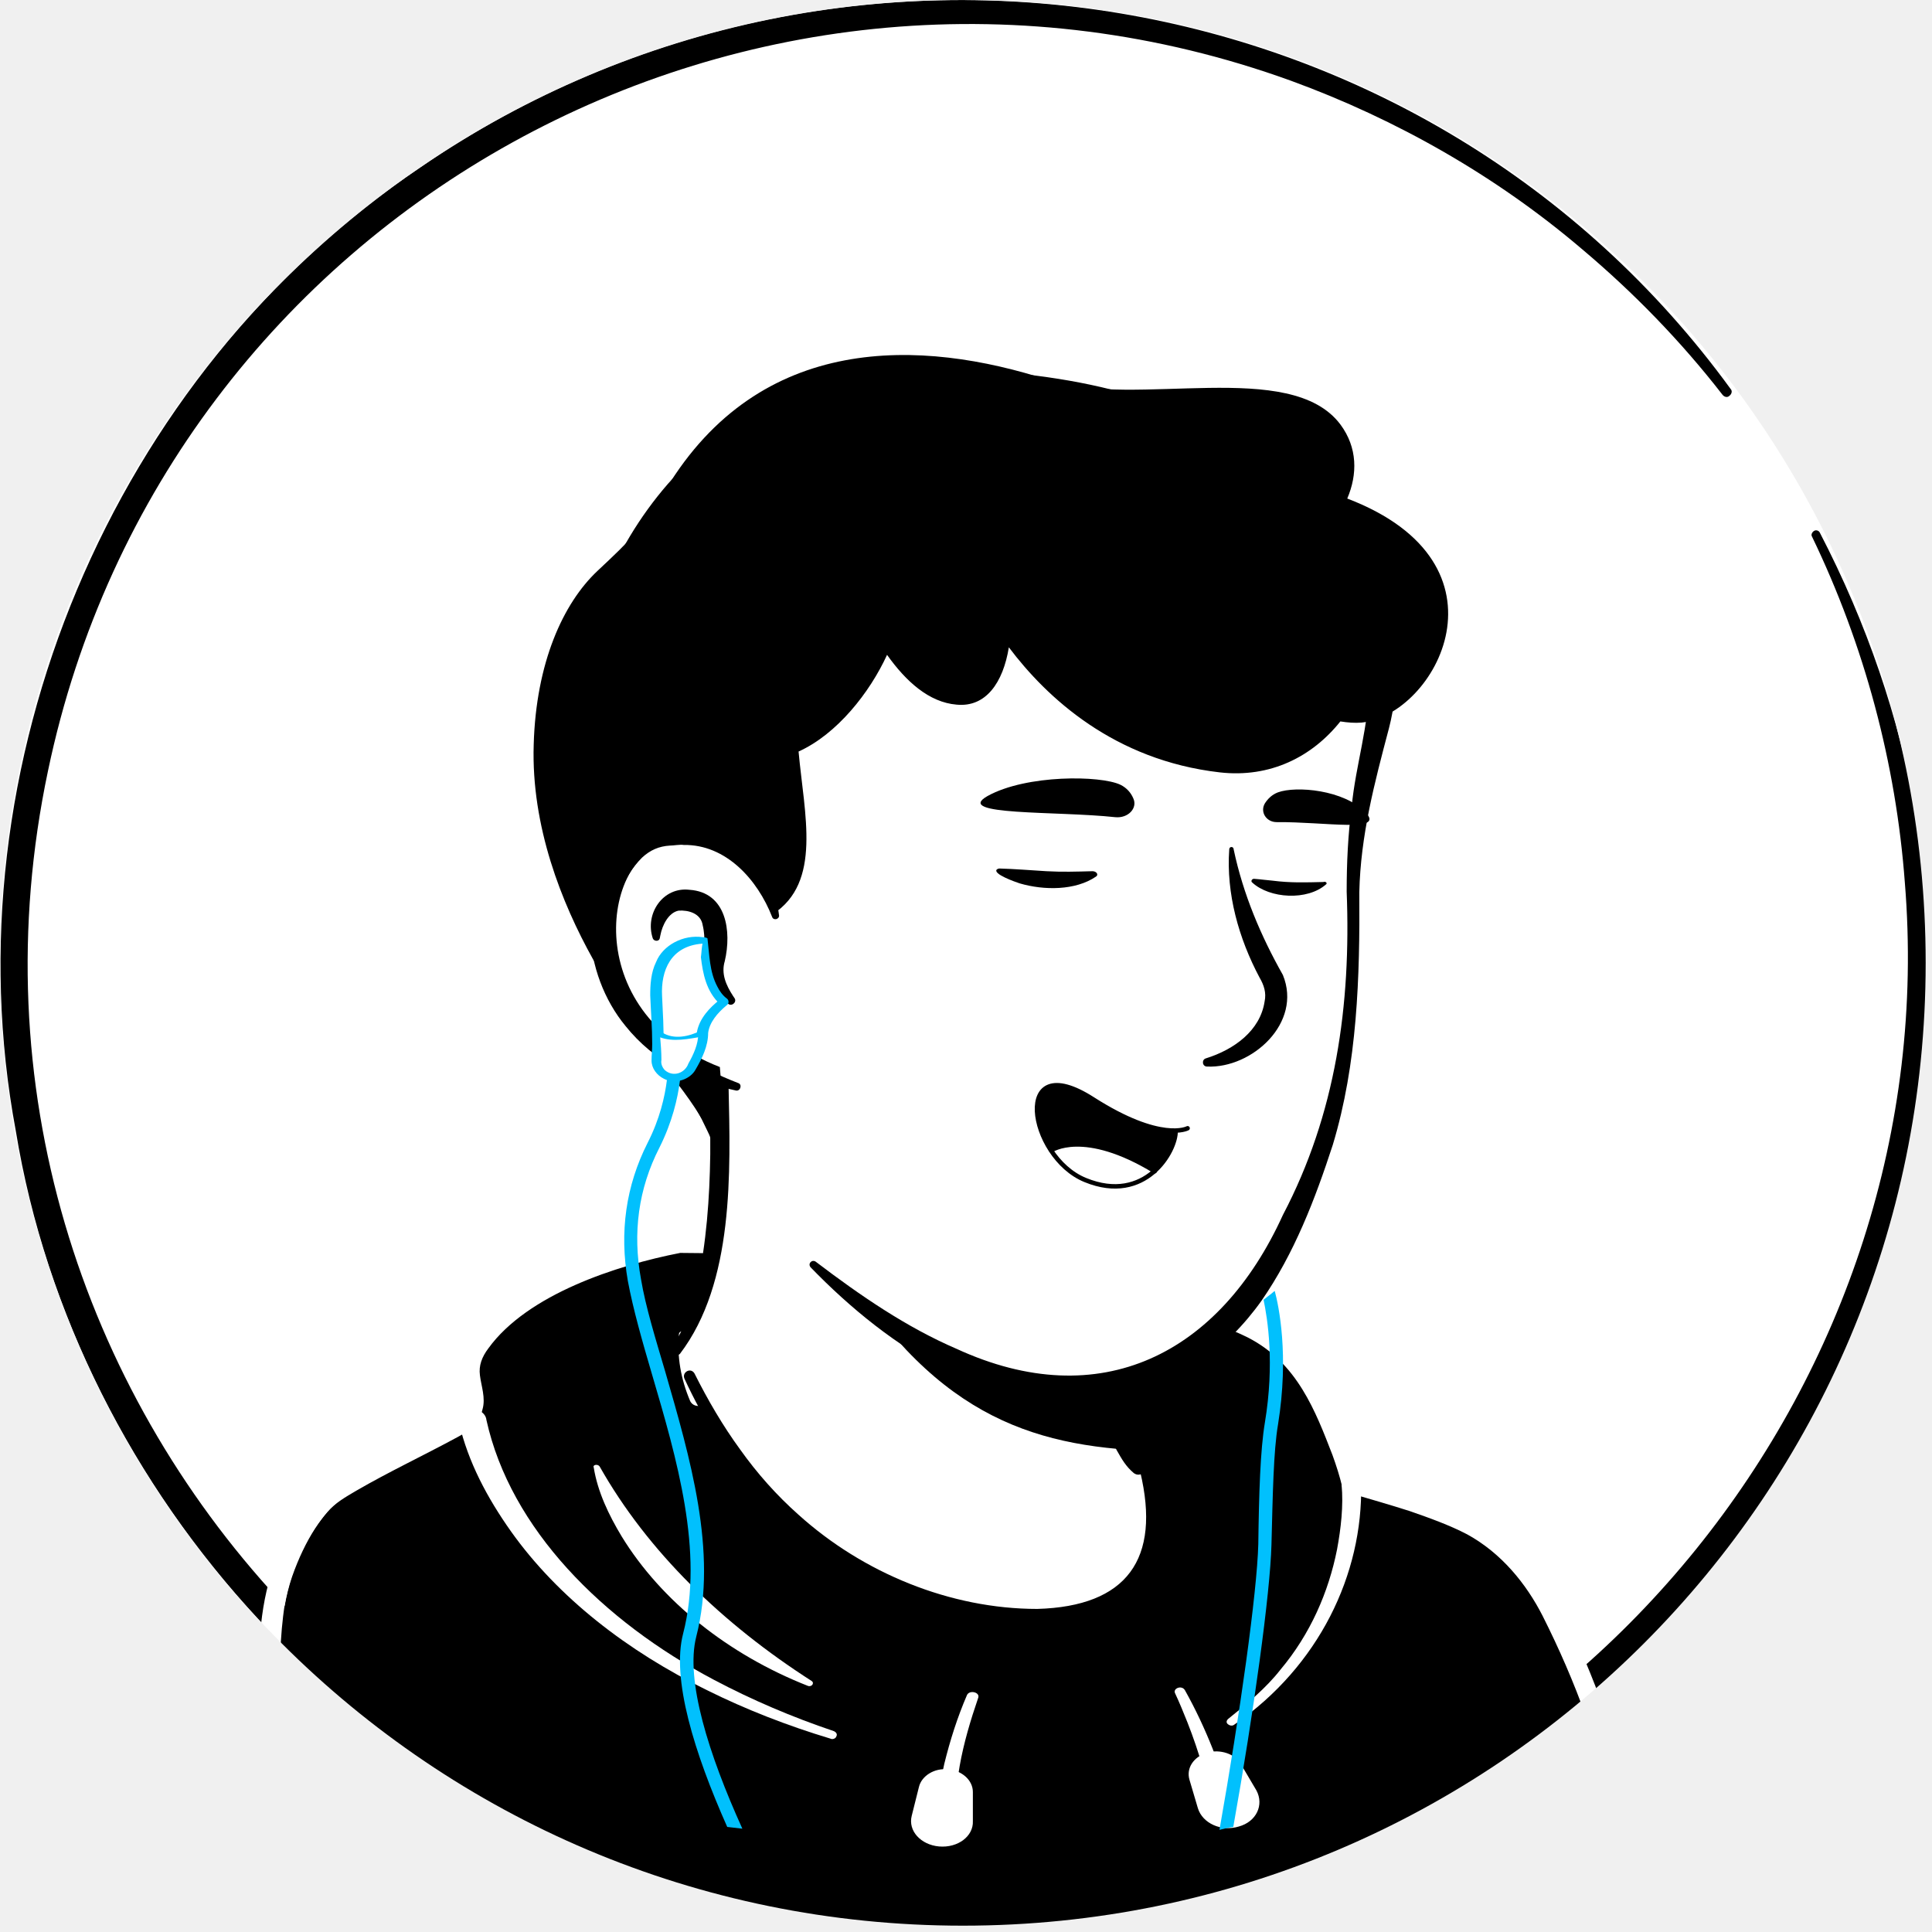
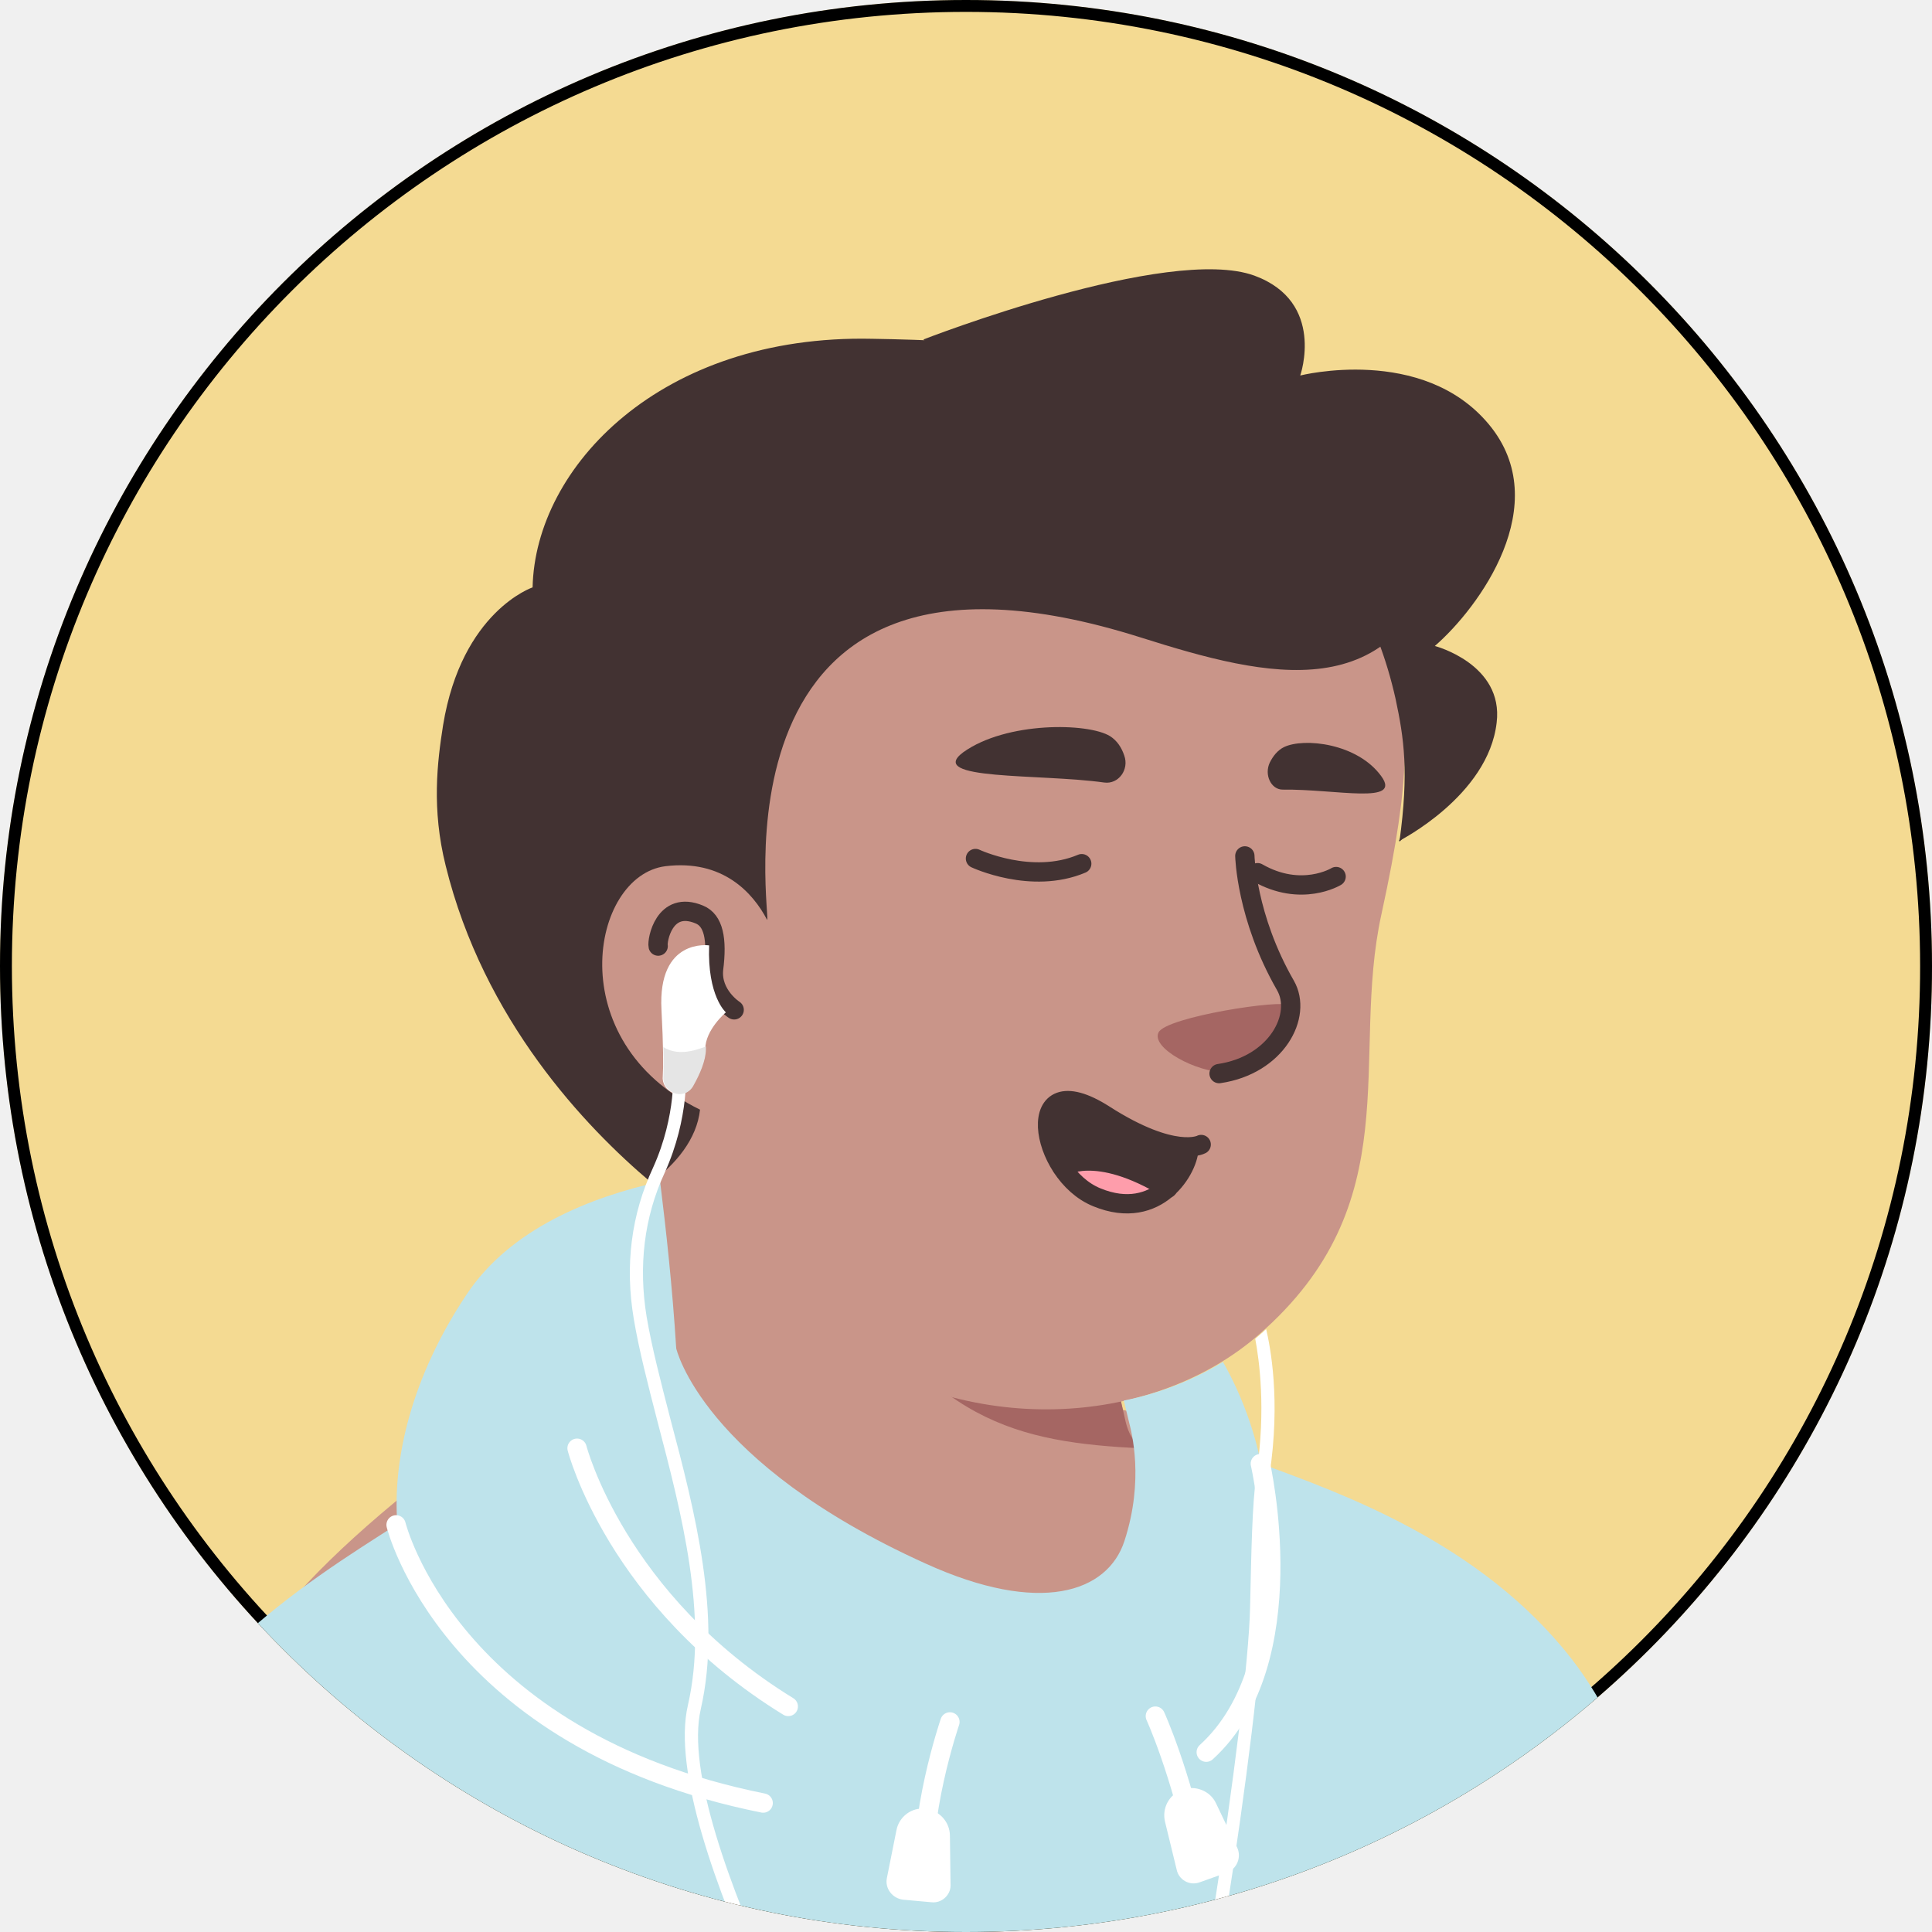
<svg xmlns="http://www.w3.org/2000/svg" width="1300" height="1300" viewBox="0 0 1300 1300" fill="none">
-   <mask id="mask0_410_1383" style="mask-type:alpha" maskUnits="userSpaceOnUse" x="0" y="0" width="1296" height="1296">
-     <path d="M1295.74 647.869C1295.74 1005.68 1005.68 1295.74 647.869 1295.74C290.061 1295.74 0 1005.68 0 647.869C0 290.061 290.061 0 647.869 0C1005.68 0 1295.74 290.061 1295.74 647.869Z" fill="#D9D9D9" />
+   <g filter="url(#filter0_b_26_635)">
+     <path d="M650 1300C290.71 1300 0 1008.86 0 650C0 290.71 291.141 0 650 0C1009.29 0 1300 291.141 1300 650C1300.43 1009.29 1009.29 1300 650 1300Z" fill="#F4DA92" />
+     <path d="M1296 650V650.005C1296.43 1007.08 1007.09 1296 650 1296C292.921 1296 4 1006.65 4 650C4 292.921 293.349 4 650 4C1007.08 4 1296 293.349 1296 650Z" stroke="black" stroke-width="8" />
+   </g>
+   <mask id="mask0_26_635" style="mask-type:alpha" maskUnits="userSpaceOnUse" x="0" y="0" width="1301" height="1300">
+     <path d="M650 1300C290.71 1300 0 1008.86 0 650C0 290.71 291.141 0 650 0C1009.29 0 1300 291.141 1300 650C1300.43 1009.29 1009.29 1300 650 1300Z" fill="#F7C0B5" />
  </mask>
-   <g mask="url(#mask0_410_1383)">
-     <rect width="1300" height="1300" fill="white" />
-     <path d="M1224.38 358.137C1482.25 854.771 1028.95 1415.13 488.562 1278.33C245.98 1218.01 50.98 1007.71 10.621 760.882C-35.261 515.327 75.621 251.503 282.941 112.582C567.157 -82.843 960.98 -17.843 1164.48 261.699C1165.75 262.974 1165.33 265.098 1163.63 266.372C1162.35 267.647 1160.23 267.222 1158.95 265.523C1130.91 229.412 1099.05 196.699 1064.22 167.385C1006.86 118.529 939.738 80.294 868.791 54.379C507.68 -76.471 111.307 141.046 32.288 518.725C-56.928 941.863 302.908 1331.44 731.993 1273.24C1062.94 1231.6 1308.92 926.144 1281.73 593.921C1275.78 513.627 1254.54 434.183 1219.28 361.111C1218.43 359.836 1219.28 358.137 1220.56 357.287C1221.83 356.438 1223.53 356.863 1224.38 358.137Z" fill="black" />
-     <path d="M1093.08 1225.39C1084.76 1171.71 1048.01 1081.38 1025.69 1057.08C1001.19 1030.6 991.121 1022.25 909.293 999.402C904.917 981.264 888.727 935.558 869.473 916.333C840.155 879.696 760.078 871.353 736.011 875.705C736.011 875.705 606.486 837.98 457.271 837.98C410.012 846.686 355.315 864.46 325.559 901.823C305.43 926.49 328.185 934.47 318.12 956.96C315.495 962.764 254.233 991.784 229.291 1009.2C217.914 1016.81 205.224 1036.04 196.472 1061.07C178.969 1112.22 197.785 1182.95 175.906 1244.62C133.898 1363.6 48.57 1399.15 48.57 1399.15H1179.28C1178.41 1398.78 1111.02 1338.57 1093.08 1225.39Z" fill="black" />
-     <path d="M1086.52 1226.12C1077.76 1178.6 1060.26 1131.44 1037.94 1087.19C1027 1065.78 1010.38 1045.11 987.184 1032.41C975.37 1026.25 962.242 1021.53 948.677 1016.81C935.112 1012.46 921.109 1008.47 907.544 1004.48C905.357 1003.76 903.606 1002.3 903.169 1000.49C901.418 993.236 899.23 986.344 896.605 979.089C885.228 949.706 872.975 917.059 839.719 900.01C814.34 887.314 784.146 881.147 754.828 880.059C749.14 880.059 743.014 880.059 737.763 880.785H736.012C735.575 880.785 734.7 880.785 734.262 880.422C713.258 872.079 690.066 867 667.312 861.922C599.049 848.863 527.724 843.422 457.71 843.059C414.827 851.402 354.879 870.991 328.624 907.265C324.248 913.069 322.06 918.873 322.935 925.402C323.811 932.657 326.874 940.638 324.686 948.255C323.81 951.52 322.935 955.147 321.185 958.049C317.684 962.04 311.996 964.579 307.62 967.118C284.866 979.451 261.674 990.334 239.795 1003.03C232.356 1007.38 225.355 1011.37 220.104 1017.54C204.788 1035.68 195.599 1057.44 191.661 1079.21C184.66 1123.46 191.661 1168.44 184.66 1212.7C176.783 1256.95 156.217 1299.76 127.336 1337.48C107.208 1362.87 82.703 1386.45 51.635 1402.77L48.572 1392.62H1179.28L1174.47 1401.69C1161.34 1389.35 1150.84 1375.93 1141.21 1361.78C1111.46 1320.43 1093.95 1273.64 1086.52 1226.12ZM1099.64 1224.67C1104.46 1255.5 1113.65 1285.97 1127.65 1314.99C1141.65 1343.65 1159.15 1371.58 1183.66 1395.16C1187.16 1398.42 1184.1 1404.59 1178.85 1404.23H48.134C44.633 1404.23 41.57 1401.69 41.57 1398.78C41.57 1396.61 42.883 1394.79 45.071 1394.07C52.072 1390.8 59.074 1386.09 65.637 1381.37C122.961 1338.57 158.842 1275.09 170.657 1211.97C180.721 1152.84 161.905 1089 193.849 1032.77C201.288 1019.72 210.477 1005.93 225.355 997.589C252.485 980.902 282.24 968.569 308.933 952.246C309.37 952.246 309.37 951.883 309.37 951.883C308.933 952.246 308.495 952.971 308.495 953.334C311.121 948.255 311.996 943.902 311.121 938.098C309.808 930.844 307.62 921.049 310.683 913.432C311.996 909.079 314.621 905.089 317.247 901.824C348.753 862.647 404.326 845.236 457.273 835.442C472.151 835.804 487.466 833.628 502.344 833.628C522.91 833.628 543.914 836.167 564.48 838.344C623.554 845.961 680.44 859.02 738.638 869.54L734.7 869.177C748.265 867 760.955 868.089 774.082 869.54C858.098 880.059 886.541 910.53 909.295 975.461C911.92 982.716 914.108 989.971 916.296 997.589L911.92 993.236C953.928 1005.57 1001.19 1016.81 1027.88 1049.1C1037.51 1058.89 1044.51 1070.5 1050.63 1082.11C1072.95 1128.54 1090.45 1175.33 1099.64 1224.67Z" fill="white" />
-     <path d="M403.451 986.707C435.832 1044.02 486.154 1092.63 546.103 1131.08C548.291 1132.53 546.103 1135.43 543.478 1134.34C490.093 1113.31 445.022 1077.39 418.329 1033.86C409.578 1019.35 402.139 1003.76 399.513 987.433C398.638 985.619 402.139 984.894 403.451 986.707Z" fill="white" />
-     <path d="M915.86 998.678C917.172 1059.26 887.417 1121.29 830.531 1160.46C829.219 1161.55 827.468 1161.19 826.155 1160.1C824.843 1159.01 825.28 1157.56 826.593 1156.47C839.283 1146.31 851.973 1135.8 861.6 1123.46C881.728 1099.52 893.981 1071.23 899.669 1042.57C902.295 1028.42 904.045 1013.19 902.732 999.04C902.295 992.148 915.422 991.423 915.86 998.678Z" fill="white" />
-     <path d="M658.123 1142.69C648.059 1172.07 639.745 1203.99 644.558 1234.46C645.871 1241.35 633.181 1243.17 631.43 1235.91C629.243 1219.23 631.868 1202.9 635.369 1186.94C639.307 1170.98 644.12 1155.75 650.684 1140.51C652.434 1136.88 659.873 1138.7 658.123 1142.69Z" fill="white" />
-     <path d="M797.274 1137.25C811.714 1163 821.779 1189.84 829.655 1217.05C830.53 1219.95 828.342 1222.85 824.842 1223.58C821.341 1224.3 817.84 1222.49 816.965 1219.59C812.589 1199.28 806.901 1178.96 799.024 1159.01C796.399 1152.48 793.773 1145.95 790.71 1139.42C788.96 1136.16 795.086 1133.62 797.274 1137.25Z" fill="white" />
-     <path d="M327.311 955.51C343.502 1028.78 405.638 1090.81 480.465 1130.35C505.845 1143.78 532.975 1155.38 560.98 1164.81C562.73 1165.54 563.605 1166.99 562.73 1168.44C562.293 1169.89 560.105 1170.62 558.792 1169.89C529.912 1161.19 501.906 1150.3 475.651 1137.25C422.267 1111.13 375.445 1074.85 343.939 1030.6C327.749 1007.75 315.059 983.805 308.933 957.687C308.058 953.334 311.558 949.344 316.809 948.618C321.623 947.53 326.874 950.795 327.311 955.51Z" fill="white" />
-     <path d="M631.866 1242.44C619.614 1241.35 610.862 1231.92 613.488 1221.77L618.301 1202.54C620.052 1194.92 628.803 1189.48 637.992 1190.57C647.182 1191.29 654.621 1197.82 654.621 1205.8V1225.39C655.058 1235.55 644.556 1243.53 631.866 1242.44Z" fill="white" />
-     <path d="M833.593 1229.02C821.779 1232.65 809.089 1226.84 806.026 1216.69L800.337 1197.46C798.149 1189.84 802.963 1182.23 812.152 1179.32C820.903 1176.78 830.968 1180.05 834.906 1186.94L845.408 1204.72C850.659 1214.51 845.408 1225.76 833.593 1229.02Z" fill="white" />
-     <path d="M263.424 1398.78C263.424 1398.78 259.486 1317.89 246.359 1296.13" stroke="white" stroke-width="5.126" stroke-miterlimit="10" stroke-linecap="round" stroke-linejoin="round" />
-     <path d="M1035.76 1218.14C1035.76 1218.14 1060.26 1332.04 1050.63 1398.78" stroke="white" stroke-width="5.126" stroke-miterlimit="10" stroke-linecap="round" stroke-linejoin="round" />
-     <path d="M464.273 942.452C458.147 927.942 455.521 913.069 456.834 897.834C456.834 896.383 458.147 895.658 459.897 895.658C461.21 895.658 462.522 896.746 462.522 897.834C463.835 911.619 468.649 925.766 476.525 937.736C480.463 944.991 467.336 949.707 464.273 942.452Z" fill="white" />
-     <path d="M760.078 961.677C747.825 938.824 717.632 927.216 690.94 919.236C674.312 914.883 655.933 911.618 638.43 909.442C595.984 904.001 536.036 895.657 493.59 892.03C493.153 892.03 493.153 891.305 493.59 891.305C505.843 890.216 518.095 890.216 530.347 890.216C567.104 890.942 603.861 894.207 640.18 898.922C676.5 903.638 715.444 912.706 743.012 934.471C751.764 942.089 759.64 950.795 761.828 961.314C762.266 962.403 760.515 962.765 760.078 961.677Z" fill="white" />
-     <path d="M774.447 1041.4C765.526 1085.16 707.748 1111.5 610.46 1071.99C509.349 1031.2 465.591 933.915 454.545 905.026C514.447 792.869 472.813 715.124 472.813 715.124C610.885 703.229 731.539 864.667 731.539 864.667L750.232 944.536C751.931 951.333 755.33 957.281 760.428 961.529C769.349 977.248 779.97 1013.36 774.447 1041.4Z" fill="white" />
-     <path d="M452.423 906.301C460.495 893.98 465.593 879.536 468.992 865.516C475.364 836.203 477.489 806.464 477.913 776.725V765.68C476.639 754.634 472.815 743.163 468.567 732.967C463.044 719.373 483.011 710.876 489.384 724.471C490.234 726.17 490.234 729.144 490.234 730.843C491.508 788.621 494.057 862.967 457.521 910.974C454.972 913.523 449.874 909.699 452.423 906.301Z" fill="black" />
-     <path d="M736.213 863.817C742.585 867.641 744.709 872.739 745.559 877.837C748.108 888.033 747.258 899.079 749.807 909.7C751.932 919.896 758.304 929.667 760.004 940.288C762.128 951.334 768.5 974.7 771.049 986.17C771.899 988.719 770.2 991.693 767.226 992.118C765.526 992.543 764.252 992.118 762.977 991.268C757.455 986.595 754.906 981.922 751.507 975.974C745.984 965.778 742.16 956.432 738.762 944.961C735.788 934.765 737.062 923.719 734.513 913.098C732.389 902.902 726.441 893.131 724.317 882.51C723.043 877.412 722.618 871.889 726.441 865.517C728.99 862.968 733.239 862.118 736.213 863.817Z" fill="black" />
-     <path d="M766.802 975.974C685.659 971.725 619.384 946.235 554.809 831.104C609.188 879.111 673.338 897.379 740.887 905.876L749.809 944.961C751.508 951.758 761.704 971.725 766.802 975.974Z" fill="black" />
-     <path d="M763.405 960.255C777.85 987.444 786.347 1021.43 777.425 1051.59C770.628 1072.84 751.085 1088.56 729.843 1094.5C680.562 1107.67 623.634 1086.86 579.876 1063.49C525.922 1033.33 485.987 982.771 460.497 927.542C458.798 923.294 464.745 919.895 467.294 924.144C476.216 941.987 486.412 959.405 497.882 975.124C509.353 991.268 522.523 1006.14 537.392 1019.31C580.726 1058.39 639.353 1082.61 697.981 1082.61C758.307 1080.91 781.249 1049.05 767.229 990.418C765.105 981.072 761.706 971.301 757.033 963.229C754.484 959.83 760.856 956.006 763.405 960.255Z" fill="black" />
-     <path d="M927.815 450.026C935.463 485.712 909.972 523.948 909.972 619.111C909.972 716.399 892.129 822.183 818.632 895.68C755.332 958.98 682.685 956.431 597.293 889.732C585.397 880.386 543.763 848.948 533.142 838.327C520.822 826.007 514.025 817.085 508.077 807.739C502.979 799.242 504.253 749.961 497.031 738.49C478.338 707.477 474.515 741.039 450.299 713.85C416.737 677.314 376.378 603.817 396.345 473.817C428.632 263.098 595.593 238.458 719.221 261.824C843.698 285.614 907.423 356.137 927.815 450.026Z" fill="white" />
-     <path d="M471.541 751.66C461.77 735.516 449.449 721.072 437.979 706.202C426.508 690.484 417.162 673.915 409.515 656.072C366.181 551.137 372.554 413.915 449.449 325.549C502.129 265.222 585.397 245.255 661.868 249.503C738.338 254.176 817.783 273.719 874.286 328.948C906.998 360.81 927.815 403.294 937.162 447.477C940.136 461.497 938.011 476.791 934.613 489.961C924.842 526.921 915.495 562.183 914.645 600.418C915.07 657.346 913.371 715.549 896.802 770.353C884.907 806.889 870.887 843.425 848.796 875.287C825.855 907.575 791.443 933.49 751.933 941.137C672.489 957.281 598.142 907.15 545.462 852.771C543.338 850.222 546.312 847.248 548.861 848.948C579.024 871.889 610.038 893.131 643.6 907.575C740.462 952.183 820.757 910.974 863.24 817.51C898.926 749.536 909.123 676.039 906.149 599.993C906.149 580.876 906.998 561.758 909.547 542.64C912.096 515.026 921.443 487.412 921.018 460.222C913.796 416.039 893.404 373.555 862.815 340.843C790.168 263.948 650.822 241.431 553.109 276.268C437.979 317.052 406.966 433.033 400.593 543.915C396.345 610.189 415.887 675.189 466.018 720.647L485.985 741.464C492.783 750.81 478.338 761.856 471.541 751.66Z" fill="black" />
-     <path d="M521.672 616.562C521.672 616.562 508.502 552.837 446.476 560.484C392.946 567.281 374.253 695.582 495.757 731.268" fill="white" />
-     <path d="M490.234 675.614C480.462 670.092 473.665 660.745 473.24 649.275C473.665 640.778 474.94 631.007 472.815 622.51C471.541 614.438 463.044 612.314 456.672 612.739C449.874 614.013 445.626 622.51 444.351 629.307C444.351 629.732 443.926 631.007 443.926 631.431C443.502 633.556 440.103 633.556 439.253 631.431C433.73 614.863 446.051 596.595 463.894 598.719C488.959 600.418 492.358 626.758 487.685 646.726C485.136 655.222 488.534 662.869 493.208 670.092L494.057 671.366C496.181 673.915 492.783 677.314 490.234 675.614Z" fill="black" />
-     <path d="M830.103 571.529C836.475 601.693 848.371 629.732 863.24 656.072C876.41 688.359 842.423 718.947 812.26 717.673C808.861 717.673 808.436 713 811.41 712.15C830.528 706.202 847.946 693.457 850.92 673.915C852.194 667.967 850.495 662.869 847.521 657.771C833.502 631.431 825.005 601.268 827.129 571.529C827.129 569.405 830.103 569.405 830.103 571.529Z" fill="black" />
-     <path d="M519.549 616.987C509.778 591.921 488.536 568.13 460.072 568.555C457.523 568.13 453.275 568.98 450.726 568.98C443.503 569.405 437.556 571.954 432.033 577.052C404.843 604.241 409.517 652.248 431.608 682.411C439.255 693.032 449.026 702.379 460.072 710.026C471.118 717.673 483.438 723.621 496.608 728.719C499.582 729.568 498.307 734.241 495.334 733.817C466.869 727.869 439.68 713.849 420.987 690.483C392.098 655.647 386.15 597.444 420.562 563.457C428.209 556.66 438.83 551.562 449.451 551.562C452.85 551.562 457.948 550.712 461.347 551.562C479.19 552.411 496.183 561.333 507.229 575.353C517 587.248 522.523 601.692 524.222 616.137C524.222 618.686 520.399 619.536 519.549 616.987Z" fill="black" />
-     <path d="M906.544 335.455C913.503 319.095 913.502 301.176 901.904 285.594C868.27 240.797 764.274 274.687 706.284 255.989C619.299 227.552 511.437 224.046 448.034 329.223C432.184 355.712 424.452 363.113 402.029 384.148C378.833 405.963 360.663 446.086 359.116 501.011C355.637 611.252 441.462 707.079 441.462 707.079C445.715 712.922 449.581 717.986 453.06 722.271C483.988 759.667 493.653 831.733 484.375 717.986C388.111 680.59 405.508 571.908 452.287 566.065C501.772 559.832 517.236 604.24 519.942 615.147C553.19 593.722 541.205 548.146 537.339 505.686C563.242 493.999 585.278 465.952 596.876 440.632C609.634 458.551 625.098 472.574 643.655 474.133C663.371 476.08 674.969 459.33 678.835 435.568C704.351 469.458 749.583 511.529 820.718 519.709C854.739 523.604 882.961 509.191 901.904 485.429C906.93 486.208 911.569 486.598 916.209 486.208C966.08 481.144 1021.75 379.474 906.544 335.455Z" fill="black" />
-     <path d="M791.044 760.457C791.469 767.255 786.371 779.15 777.024 787.647C729.018 758.333 707.351 773.627 707.351 773.627C690.358 747.712 694.181 712.451 735.39 739.215C763.854 757.908 781.697 760.882 791.044 760.457Z" fill="black" />
-     <path d="M776.599 788.072C766.403 796.993 751.109 802.516 730.292 794.019C720.521 790.196 712.874 782.549 706.926 774.052C707.351 774.052 728.593 758.758 776.599 788.072Z" fill="white" />
-     <path d="M799.116 759.183C799.116 759.183 781.273 768.954 735.39 739.64C680.586 704.379 691.632 778.3 730.292 794.019C770.652 810.588 791.469 774.477 791.044 760.882" stroke="black" stroke-width="3" stroke-miterlimit="10" stroke-linecap="round" stroke-linejoin="round" />
-     <path d="M707.353 774.052C707.353 774.052 729.02 758.758 777.026 788.072" stroke="black" stroke-width="3" stroke-miterlimit="10" stroke-linecap="round" stroke-linejoin="round" />
-     <path d="M474.276 632.996C474.276 632.996 438.852 628.251 441.509 672.539C442.837 695.078 442.837 707.336 442.394 713.663C441.951 718.013 445.051 721.967 449.479 723.549C454.793 725.526 460.549 723.549 463.206 718.804C467.192 712.477 471.62 703.777 471.62 696.66C471.62 684.797 485.79 674.121 485.79 674.121C485.79 674.121 472.948 664.235 474.276 632.996Z" fill="white" />
-     <path d="M472.948 634.183C472.948 634.578 473.391 634.974 473.834 634.974C473.834 634.974 473.834 634.974 473.391 634.974H472.505C451.25 636.555 444.608 653.163 445.494 670.167C445.937 681.238 446.822 692.31 446.379 702.987C447.265 708.918 443.28 716.827 449.922 719.99C453.907 721.967 459.221 720.386 460.992 716.431C464.977 709.314 468.963 702.196 468.963 694.287C470.734 685.193 477.376 678.075 484.461 672.539V675.703C475.162 667.003 472.948 655.14 471.62 644.069C472.062 641.301 472.062 636.951 472.948 634.183ZM476.048 631.415C477.376 642.487 477.376 653.954 482.69 663.84C484.018 666.608 486.232 669.771 488.889 671.748C490.66 672.935 490.66 675.307 488.889 676.493C482.69 681.634 477.376 687.961 476.491 695.078C476.491 703.778 472.505 712.082 468.077 719.595C464.535 726.317 454.35 729.876 446.822 725.921C441.951 723.549 438.409 718.804 438.409 713.663C438.409 709.709 438.852 706.546 438.852 702.591C438.852 691.52 437.966 680.843 437.523 669.771C437.523 662.654 437.966 654.35 441.508 647.232C445.937 636.16 459.664 628.647 472.948 630.624C474.276 630.624 475.605 631.02 476.048 631.415Z" fill="#01C0FD" />
-     <path d="M468.52 1101.18C483.133 1044.24 464.092 980.18 447.708 923.238C441.066 900.699 434.423 879.346 431.324 860.761C425.567 829.523 429.553 799.866 443.723 772.186C460.992 737.784 458.335 708.523 458.335 707.336L449.479 708.127C449.479 708.523 452.136 736.993 435.752 769.023C421.139 797.889 416.711 829.127 422.468 861.948C426.01 880.928 432.209 902.676 438.852 925.216C455.236 980.97 473.834 1044.24 459.664 1099.2C451.693 1129.65 467.191 1179.47 489.332 1229.3C492.874 1229.69 495.974 1230.09 499.517 1230.48C476.933 1180.66 460.992 1130.44 468.52 1101.18Z" fill="#01C0FD" />
-     <path d="M442.837 695.474C443.28 704.173 442.837 710.105 442.837 713.664C442.394 718.013 445.494 721.968 449.922 723.549C455.235 725.526 460.992 723.549 463.649 718.804C467.634 712.477 472.062 703.778 472.062 696.66C472.062 696.265 472.062 695.474 472.062 695.079C463.206 698.242 452.579 700.615 442.837 695.474Z" fill="white" />
-     <path d="M444.165 697.056C444.608 702.592 445.051 707.732 445.051 713.268C444.608 715.641 445.494 718.013 447.265 719.99C453.021 725.131 460.992 721.967 463.206 715.641C466.749 709.314 469.848 702.592 469.848 695.474L472.948 697.451C463.206 699.033 453.021 701.405 443.722 697.847C443.722 697.847 444.165 697.451 444.165 697.056ZM441.951 693.497C442.837 693.497 444.608 693.892 445.494 694.683C453.464 699.824 463.649 697.451 471.619 693.497C472.948 692.706 475.162 693.892 474.719 695.474C474.276 704.569 470.291 713.268 464.977 721.177C460.106 727.108 449.922 727.503 444.165 722.363C441.508 719.99 440.18 716.036 440.623 712.873C440.623 706.15 441.508 699.824 441.951 693.497Z" fill="#01C0FD" />
-     <path d="M859.964 958.431C867.492 911.771 860.407 878.556 857.75 868.67C856.422 869.461 855.536 870.647 854.208 871.438C852.879 872.624 851.551 873.415 850.223 874.601C852.879 887.255 857.75 917.307 851.108 957.245C848.008 975.83 847.123 1005.09 846.68 1039.1C845.794 1071.92 834.281 1153.77 820.554 1231.27C823.654 1230.48 826.754 1229.69 829.853 1229.3C843.58 1152.58 854.651 1072.31 855.536 1039.49C856.422 1005.49 856.865 976.621 859.964 958.431Z" fill="#01C0FD" />
-     <path d="M750.391 549.859C759.018 550.768 765.685 543.8 762.547 537.136C760.979 533.5 758.234 530.168 753.92 528.047C740.587 521.686 690.783 521.08 664.508 535.621C640.979 548.95 711.175 545.618 750.391 549.859Z" fill="black" />
-     <path d="M859.018 553.192C851.959 553.192 847.645 546.224 851.175 540.468C853.135 537.439 855.881 534.712 859.802 533.197C871.959 528.653 904.508 531.38 919.018 546.83C931.959 560.462 891.567 552.889 859.018 553.192Z" fill="black" />
-     <path d="M737.451 589.847C723.726 599.238 702.549 599.238 686.079 594.391C683.333 593.482 667.647 588.029 670.784 585C671.177 584.697 671.961 584.394 672.353 584.394C683.333 584.697 693.529 585.606 704.118 586.212C714.706 586.818 724.118 586.515 735.098 586.212C737.843 586.212 739.412 588.635 737.451 589.847Z" fill="black" />
-     <path d="M892.351 594.998C879.802 606.206 854.312 604.692 842.547 593.786C841.371 592.877 842.547 591.059 844.116 591.362C848.43 591.665 852.351 592.271 856.273 592.574C868.037 594.089 877.841 593.786 890.39 593.483C892.351 592.877 893.135 594.392 892.351 594.998Z" fill="black" />
+   <g mask="url(#mask0_26_635)">
+     <path d="M1012.27 1197.33C1009.23 1199.5 1005.77 1201.66 1002.73 1203.83C999.265 1206 996.232 1208.16 992.765 1209.9C989.732 1211.63 987.132 1213.36 984.099 1215.1C983.665 1215.53 983.232 1215.53 982.799 1215.96C972.832 1222.03 962.432 1227.66 952.032 1232.86C948.999 1234.6 945.532 1236.33 942.499 1237.63C942.499 1237.63 942.065 1238.06 941.632 1238.06C938.165 1239.8 934.699 1241.53 931.232 1243.26C924.299 1246.73 916.932 1249.76 909.999 1252.8C906.532 1254.53 902.632 1255.83 899.165 1257.13C895.699 1258.43 891.799 1260.16 888.332 1261.46C884.865 1262.76 880.965 1264.5 877.499 1265.8C877.499 1265.8 877.499 1265.8 877.065 1265.8C873.599 1267.1 869.699 1268.4 866.232 1269.7C858.432 1272.3 850.199 1274.9 842.399 1277.5C839.799 1278.36 836.765 1279.23 834.165 1280.1C825.932 1282.7 817.699 1284.86 809.465 1286.6C806.432 1287.46 803.399 1287.9 799.932 1288.76C792.132 1290.5 783.899 1292.23 776.099 1293.96C774.365 1294.4 773.065 1294.4 771.332 1294.83C768.732 1295.26 765.699 1295.7 763.099 1296.13C759.199 1296.56 755.732 1297.43 751.832 1297.86C750.099 1298.3 748.365 1298.3 746.632 1298.73C744.465 1299.16 741.865 1299.6 739.265 1299.6C732.332 1300.46 724.965 1301.33 718.032 1302.2C715.865 1302.63 713.265 1302.63 711.099 1303.06H710.665C707.632 1303.5 704.599 1303.5 701.565 1303.93C698.532 1304.36 695.499 1304.36 692.465 1304.36C690.732 1304.36 688.565 1304.8 686.832 1304.8C683.365 1304.8 680.332 1305.23 677.299 1305.23C672.965 1305.23 669.065 1305.66 664.732 1305.66C660.399 1305.66 656.499 1305.66 652.165 1305.66C649.132 1305.66 646.099 1305.66 643.065 1305.66C460.632 1303.06 295.965 1225.5 178.965 1102.43C178.965 1102.43 178.965 1102 178.532 1102C191.965 1075.56 241.799 1027.9 293.799 988.465C359.665 938.632 452.832 907.865 452.832 907.865C452.832 907.865 513.932 897.898 740.565 945.132C913.465 981.532 987.132 1129.3 1012.27 1197.33Z" fill="#C99589" />
+     <path d="M788.665 1065.16C779.565 1109.8 720.632 1136.23 621.399 1096.36C499.632 1046.96 452.832 907.865 452.832 907.865C446.332 808.198 431.166 722.832 431.166 722.832C571.999 710.698 738.399 875.365 738.399 875.365L757.466 956.832C759.199 963.765 762.665 969.832 767.865 974.165C776.965 989.765 794.732 1036.56 788.665 1065.16Z" fill="#C99589" />
+     <path d="M767.865 974.599C685.098 970.265 623.998 958.132 558.565 840.699C614.032 889.665 679.465 908.299 748.365 916.965L757.465 956.832C759.198 964.199 762.665 970.265 767.865 974.599Z" fill="#A56663" />
+     <path d="M939.032 452.432C946.832 488.832 950.732 518.298 929.499 615.365C908.265 712.432 948.998 809.498 846.732 898.332C777.832 958.132 657.365 969.398 561.165 903.965C528.665 881.865 498.765 851.098 474.499 810.798C455.432 779.165 433.332 749.265 408.632 721.965C374.399 684.698 333.232 609.732 353.599 477.132C386.532 261.332 600.165 236.632 726.265 260.465C852.365 284.298 917.799 356.232 939.032 452.432Z" fill="#C99589" />
+     <path d="M524.332 621.865C524.332 621.865 510.898 556.865 447.632 564.665C393.032 571.598 373.965 702.465 497.898 738.865" fill="#C99589" />
+     <path d="M493.999 679.498C493.999 679.498 478.399 669.532 480.132 652.198C482.732 631.832 480.132 619.265 470.599 615.365C446.766 605.398 441.999 633.132 442.866 636.598" stroke="#423232" stroke-width="13" stroke-miterlimit="10" stroke-linecap="round" stroke-linejoin="round" />
+     <path d="M824.631 721.532C824.631 721.532 841.098 722.398 856.698 703.765C865.365 693.365 872.731 680.365 867.965 676.465C863.198 672.132 784.765 684.265 779.565 694.665C774.365 705.065 804.698 721.532 824.631 721.532Z" fill="#A56663" />
+     <path d="M837.632 575.932C837.632 575.932 838.499 617.098 864.932 663.032C876.632 683.398 858.865 716.765 820.299 722.398" stroke="#423232" stroke-width="13" stroke-miterlimit="10" stroke-linecap="round" stroke-linejoin="round" />
+     <path d="M1057.78 1116.61C996.25 1037.31 900.917 1004.37 848.483 984.873C844.15 963.206 835.917 939.373 822.917 916.406C802.984 928.54 780.017 937.64 756.184 942.406L759.65 956.706C761.383 963.64 770.05 995.706 756.617 1036.87C745.35 1071.54 699.85 1087.14 622.717 1052.04C472.35 984.006 455.017 907.306 455.017 907.306C452.417 865.706 448.084 826.706 444.184 795.073C397.384 805.473 343.217 826.706 313.75 871.34C277.35 925.94 263.917 981.406 267.384 1025.61C204.117 1065.91 106.184 1127.01 74.117 1236.21C32.517 1378.34 39.45 1465.44 39.45 1465.44H1159.18C1157.88 1465.87 1141.42 1224.51 1057.78 1116.61Z" fill="#BEE3EB" />
+     <path d="M388.283 974.473C388.283 974.473 414.716 1077.17 530.416 1148.24" stroke="white" stroke-width="13" stroke-miterlimit="10" stroke-linecap="round" stroke-linejoin="round" />
+     <path d="M848.05 984.873C848.05 984.873 878.817 1117.91 811.65 1179.01" stroke="white" stroke-width="13" stroke-miterlimit="10" stroke-linecap="round" stroke-linejoin="round" />
+     <path d="M639.183 1158.64C639.183 1158.64 616.65 1224.51 622.717 1270.01" stroke="white" stroke-width="13" stroke-miterlimit="10" stroke-linecap="round" stroke-linejoin="round" />
+     <path d="M777.417 1154.74C777.417 1154.74 794.318 1191.57 806.451 1250.07" stroke="white" stroke-width="13" stroke-miterlimit="10" stroke-linecap="round" stroke-linejoin="round" />
+     <path d="M266.517 1026.04C266.517 1026.04 302.05 1170.77 513.517 1213.24" stroke="white" stroke-width="13" stroke-miterlimit="10" stroke-linecap="round" stroke-linejoin="round" />
+     <path d="M626.617 1279.97L607.55 1278.24C600.617 1277.37 595.417 1270.87 596.717 1263.94L603.217 1231.44C604.95 1222.34 613.617 1215.84 622.717 1217.14C631.817 1218.01 639.183 1225.81 639.183 1235.34L639.617 1268.71C639.617 1275.21 633.55 1280.84 626.617 1279.97Z" fill="white" />
+     <path d="M825.517 1260.04L807.317 1266.54C800.384 1269.14 793.017 1264.81 791.717 1257.87L783.917 1225.81C781.75 1216.71 786.517 1207.61 795.617 1204.14C804.284 1201.11 814.25 1205.01 818.15 1213.24L832.45 1243.14C835.484 1249.64 832.45 1257.44 825.517 1260.04Z" fill="white" />
+     <path d="M1016.62 1250.07C1016.62 1250.07 1040.88 1386.14 1031.35 1465.87" stroke="#544D4D" stroke-width="13" stroke-miterlimit="10" stroke-linecap="round" stroke-linejoin="round" />
+     <path d="M743.042 526.549C752.576 527.849 759.942 517.882 756.476 508.349C754.742 503.149 751.709 498.382 746.942 495.349C732.209 486.249 677.176 485.382 648.142 506.182C622.576 525.249 699.709 520.482 743.042 526.549Z" fill="#423232" />
+     <path d="M863.074 531.316C855.274 531.316 850.508 521.349 854.408 513.116C856.574 508.782 859.608 504.882 863.941 502.716C877.374 496.216 913.341 500.116 929.374 522.216C943.674 541.716 899.041 530.882 863.074 531.316Z" fill="#423232" />
+     <path d="M727.875 581.149C694.075 595.449 656.375 577.682 656.375 577.682" stroke="#423232" stroke-width="13" stroke-miterlimit="10" stroke-linecap="round" stroke-linejoin="round" />
+     <path d="M899.042 589.816C899.042 589.816 875.642 604.116 846.175 587.216" stroke="#423232" stroke-width="13" stroke-miterlimit="10" stroke-linecap="round" stroke-linejoin="round" />
+     <path d="M800.016 771.848C800.45 778.781 795.25 790.915 785.716 799.581C736.75 769.681 714.65 785.281 714.65 785.281C697.316 758.848 701.216 722.881 743.25 750.181C772.716 768.815 790.483 771.848 800.016 771.848Z" fill="#423232" />
+     <path d="M785.717 799.581C775.317 808.681 759.717 814.315 738.483 805.648C728.517 801.748 720.717 793.948 714.65 785.281C714.65 785.281 736.75 769.681 785.717 799.581Z" fill="#FE9DAB" />
+     <path d="M808.25 770.115C808.25 770.115 790.05 780.081 743.25 750.181C687.35 714.215 698.617 789.615 738.05 805.648C779.217 822.548 800.45 785.715 800.017 771.848" stroke="#423232" stroke-width="13" stroke-miterlimit="10" stroke-linecap="round" stroke-linejoin="round" />
+     <path d="M714.65 785.281C714.65 785.281 736.75 769.681 785.717 799.581" stroke="#423232" stroke-width="13" stroke-miterlimit="10" stroke-linecap="round" stroke-linejoin="round" />
+     <path d="M971.541 366.632C940.774 477.999 852.807 455.899 767.874 429.032C468.441 334.132 520.007 624.032 516.107 618.832C506.574 600.632 486.207 578.099 447.641 582.865C397.374 589.365 377.007 700.732 471.041 746.665C468.874 766.599 454.574 783.499 438.107 795.632C393.907 758.365 325.441 686.432 299.874 582.432C290.341 544.299 294.241 512.665 298.141 487.965C310.707 411.265 358.374 395.232 358.374 395.232C360.107 314.199 444.607 224.932 586.741 227.965C729.307 230.132 1002.31 255.265 971.541 366.632Z" fill="#423232" />
+     <path d="M975.007 500.532C970.674 528.699 958.54 550.365 941.64 566.399C948.14 519.165 944.674 496.632 939.04 470.199C926.907 416.032 900.907 369.232 857.574 334.565C879.24 332.832 901.34 337.599 921.274 350.165C921.274 350.165 949.874 370.099 960.707 434.232C964.174 452.865 978.907 472.799 975.007 500.532Z" fill="#423232" />
+     <path d="M621.407 228.399C621.407 228.399 786.074 164.265 844.141 185.499C892.241 203.265 874.907 252.665 874.907 252.665C874.907 252.665 957.241 231.865 1001.87 285.599C1046.51 339.332 994.941 409.099 965.474 434.665C965.474 434.665 1011.84 446.799 1007.07 486.232C1001.44 535.632 941.207 565.965 941.207 565.965C941.207 565.965 962.007 523.499 958.974 482.765C955.941 442.032 960.707 412.999 930.807 383.532C900.907 353.632 829.841 381.799 753.141 343.665C676.874 305.532 621.407 228.399 621.407 228.399Z" fill="#423232" />
+     <path d="M477.159 636.126C477.159 636.126 442.492 630.926 445.092 679.459C446.392 704.159 446.392 717.593 445.959 724.526C445.525 729.293 448.559 733.626 452.892 735.359C458.092 737.526 463.725 735.359 466.325 730.159C470.225 723.226 474.559 713.693 474.559 705.893C474.559 692.893 488.425 681.193 488.425 681.193C488.425 681.193 475.859 670.359 477.159 636.126Z" fill="white" />
+     <path d="M582.025 1471.59C578.558 1467.69 442.492 1234.99 462.858 1147.46C476.725 1087.23 458.525 1017.89 442.492 956.793C435.992 931.659 429.925 908.259 426.458 887.459C420.392 851.493 424.725 817.259 439.458 785.626C455.492 750.093 452.892 719.326 452.892 718.893L461.558 718.026C461.558 719.326 464.158 751.826 447.258 789.093C433.392 818.993 429.492 851.926 435.125 886.159C438.592 906.526 444.658 929.926 451.158 955.059C467.625 1017.03 485.825 1087.66 471.525 1150.06C452.458 1233.26 588.092 1465.96 588.958 1466.83L582.025 1471.59Z" fill="white" />
+     <path d="M446.392 704.593C446.826 714.126 446.392 720.626 446.392 724.526C445.959 729.292 448.992 733.626 453.326 735.359C458.526 737.526 464.159 735.359 466.759 730.159C470.659 723.226 474.992 713.692 474.992 705.892C474.992 705.459 474.992 704.592 474.992 704.159C465.892 707.626 455.492 710.226 446.392 704.593Z" fill="#E5E5E5" />
+     <path d="M854.159 992.759C851.125 1012.69 850.692 1044.33 849.825 1081.16C848.525 1152.23 806.492 1429.13 786.125 1472.89L778.325 1469.43C797.825 1426.96 839.859 1151.36 841.159 1081.16C842.025 1044.33 842.459 1012.26 845.492 991.459C851.992 947.693 847.225 914.759 844.625 900.893C845.925 899.593 847.225 898.726 848.525 897.426C849.825 896.559 850.692 895.259 851.992 894.393C854.592 905.659 861.959 941.626 854.159 992.759Z" fill="white" />
  </g>
+   <defs>
+     <filter id="filter0_b_26_635" x="-4" y="-4" width="1308" height="1308" filterUnits="userSpaceOnUse" color-interpolation-filters="sRGB">
+       <feFlood flood-opacity="0" result="BackgroundImageFix" />
+       <feGaussianBlur in="BackgroundImageFix" stdDeviation="2" />
+       <feComposite in2="SourceAlpha" operator="in" result="effect1_backgroundBlur_26_635" />
+       <feBlend mode="normal" in="SourceGraphic" in2="effect1_backgroundBlur_26_635" result="shape" />
+     </filter>
+   </defs>
</svg>
